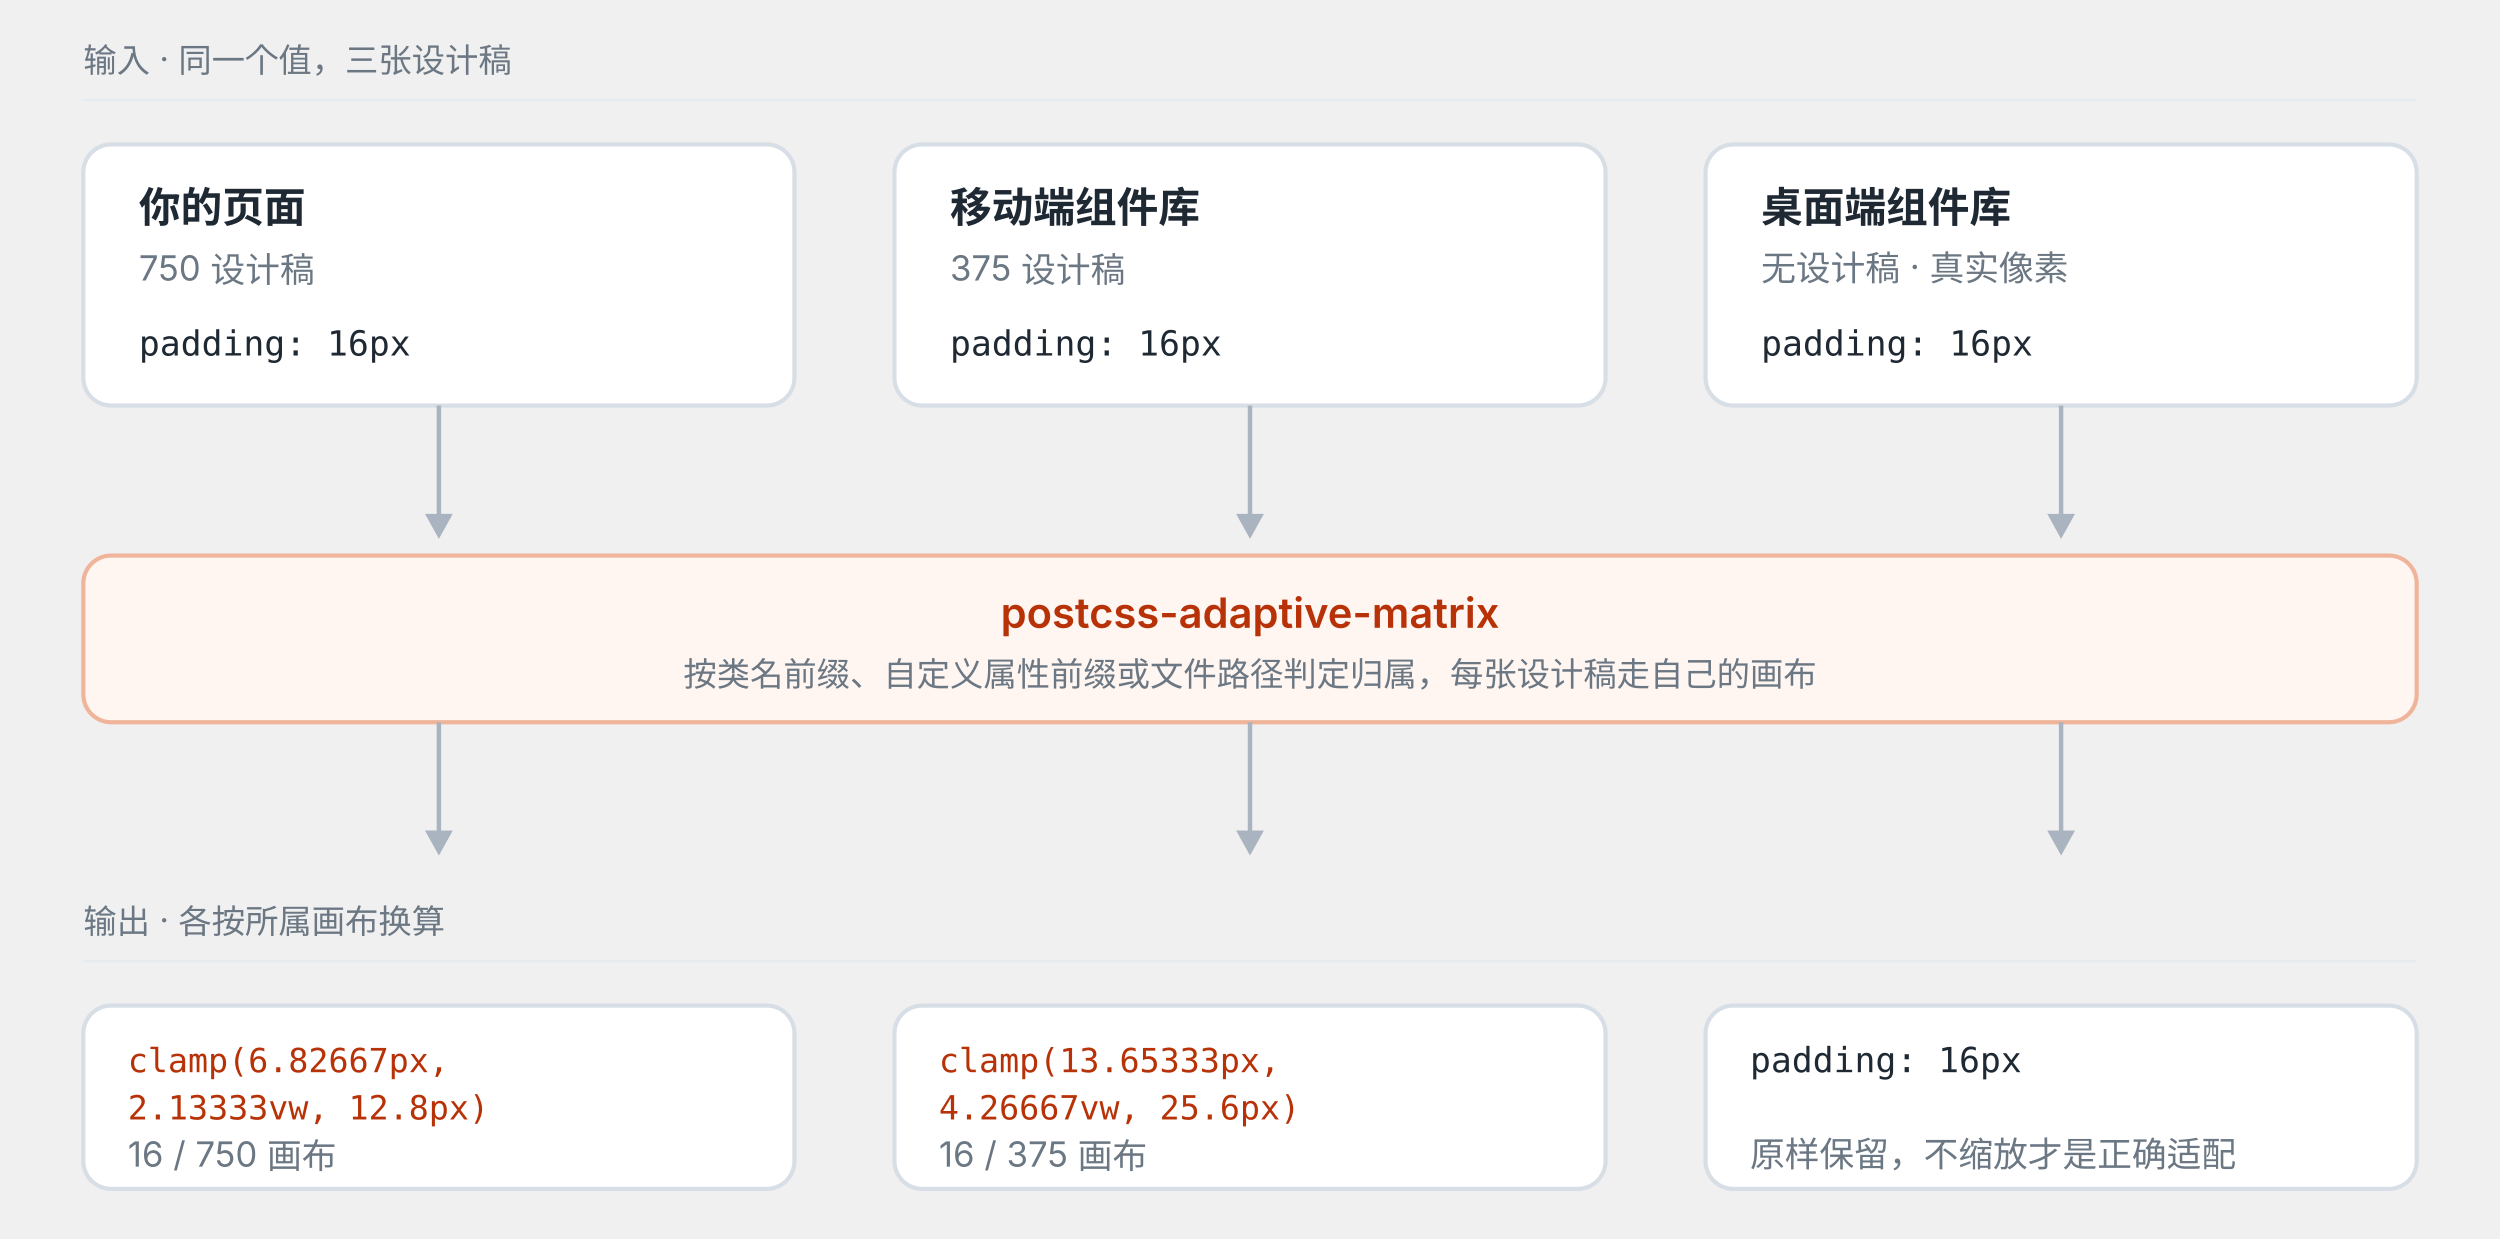
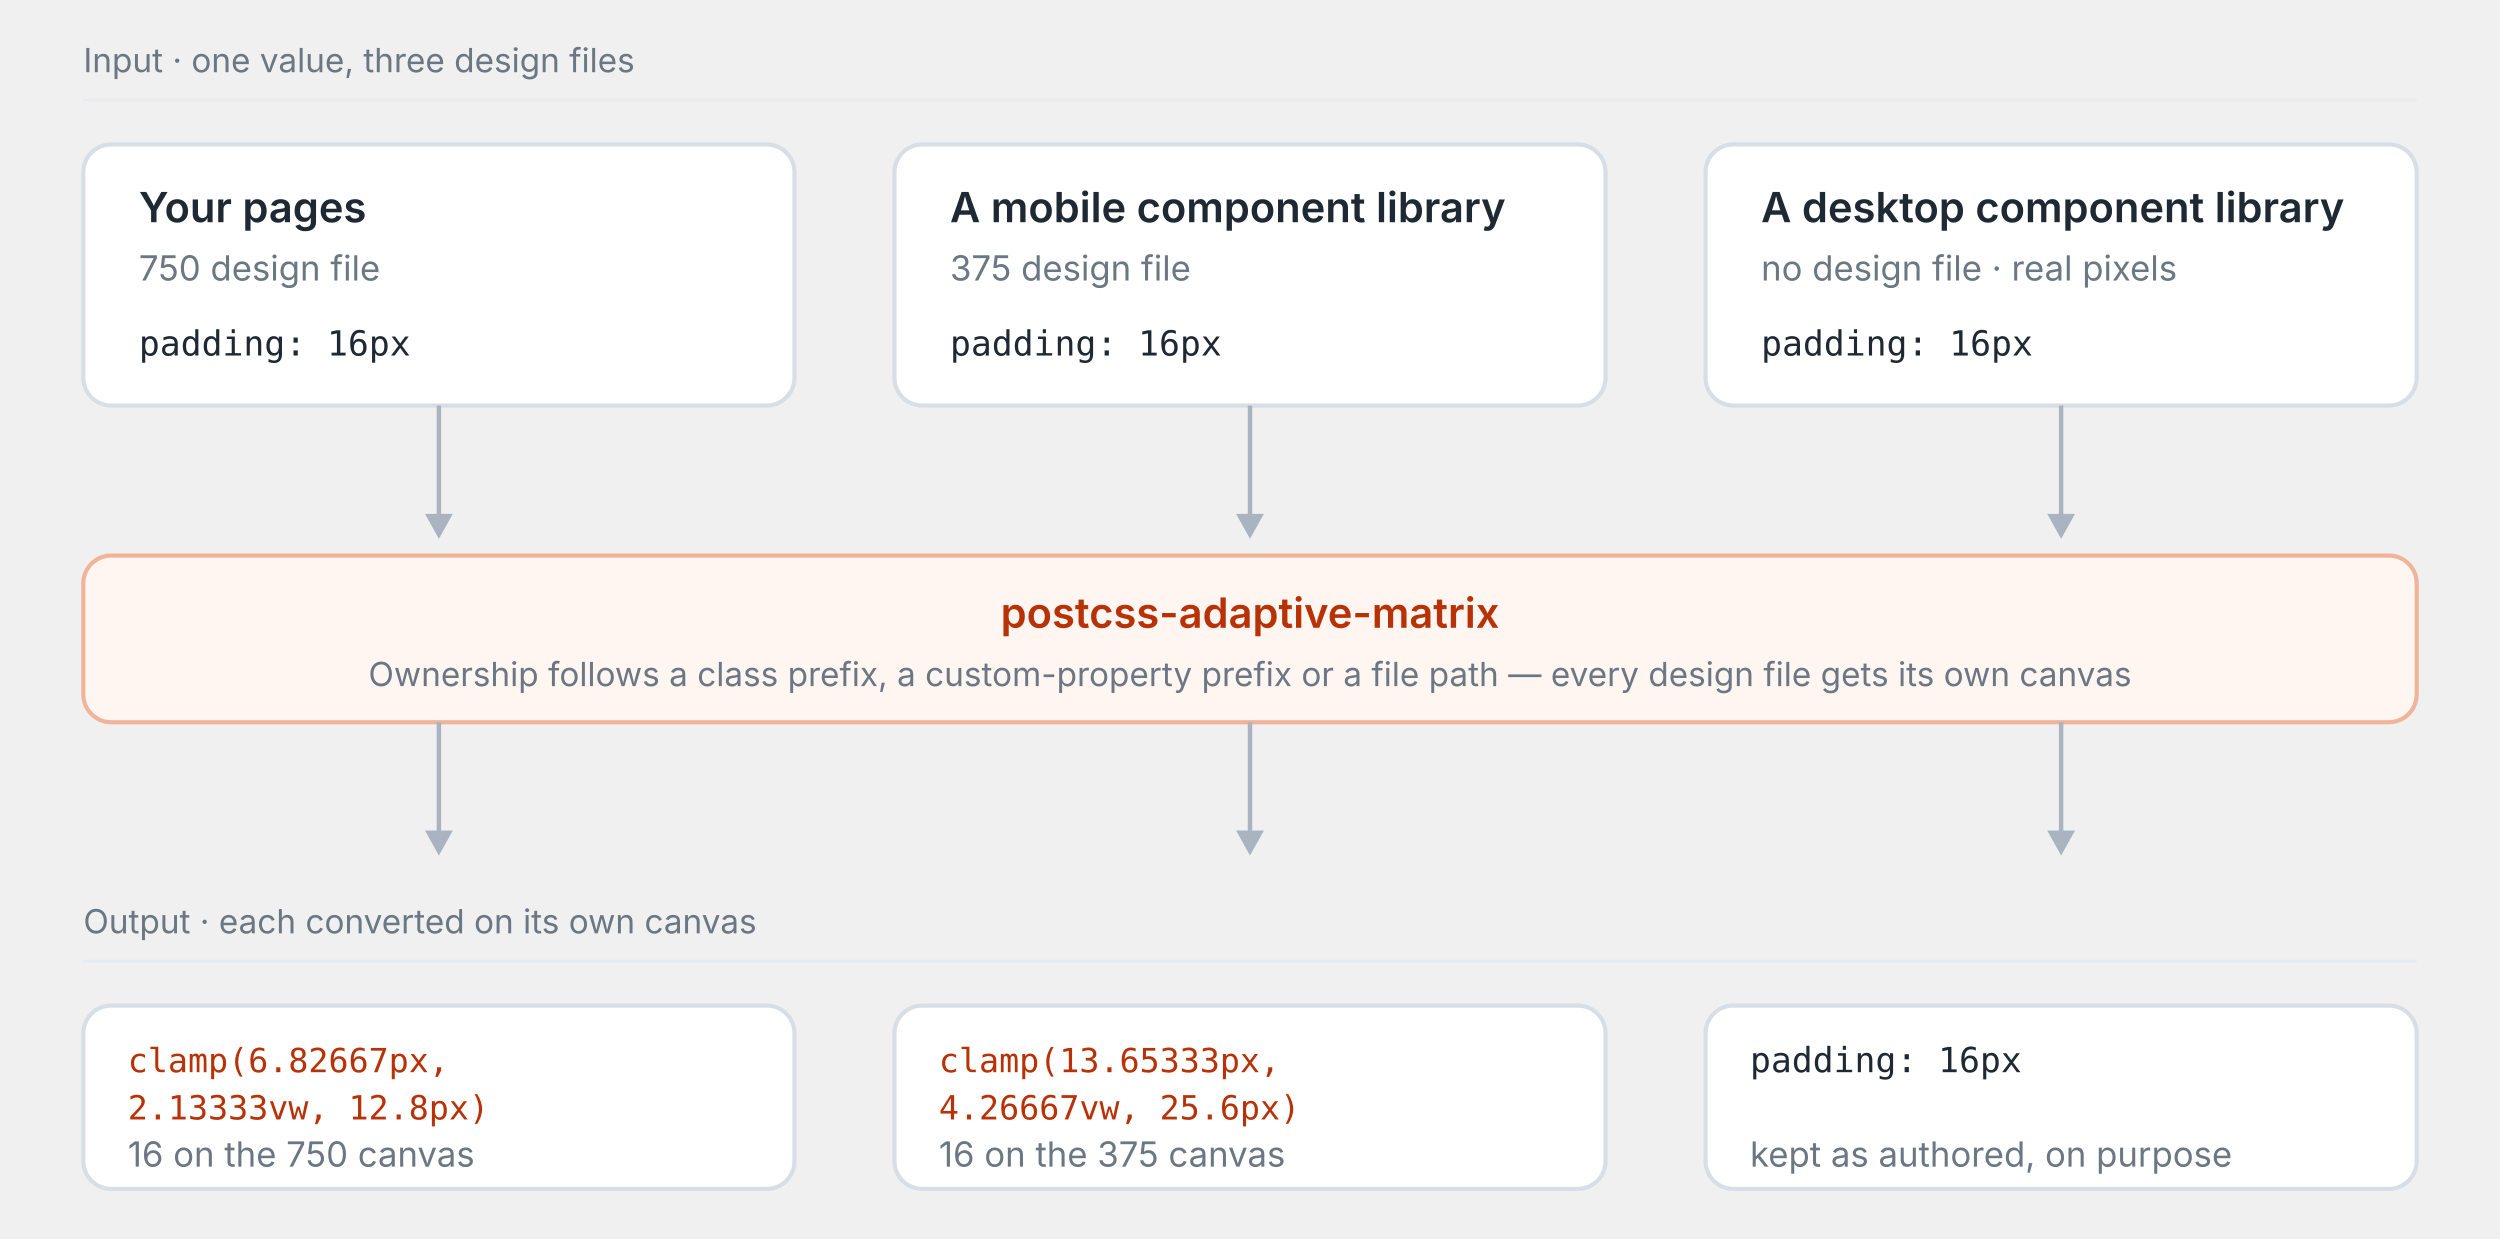
<svg xmlns="http://www.w3.org/2000/svg" width="900" height="446" viewBox="0 0 900 446" role="img" aria-labelledby="title desc">
  <style>
    .bg     { fill: none }
    .card   { fill: #ffffff; stroke: #d7dee6; stroke-width: 1.5 }
    .band   { fill: #fff6f2; stroke: #f0b49a; stroke-width: 1.5 }
-     .h      { font: 600 15px system-ui, -apple-system, "Segoe UI", "PingFang SC", "Microsoft YaHei", sans-serif; fill: #1f2933 }
-     .sub    { font: 400 12.5px system-ui, -apple-system, "Segoe UI", "PingFang SC", "Microsoft YaHei", sans-serif; fill: #6b7783 }
+     .h      { font: 600 15px system-ui, -apple-system, "Segoe UI", sans-serif; fill: #1f2933 }
+     .sub    { font: 400 12.5px system-ui, -apple-system, "Segoe UI", sans-serif; fill: #6b7783 }
    .code   { font: 400 12.5px ui-monospace, SFMono-Regular, "SF Mono", Menlo, Consolas, monospace; fill: #1f2933 }
    .codem  { font: 400 12px ui-monospace, SFMono-Regular, "SF Mono", Menlo, Consolas, monospace; fill: #b83208 }
-     .accent { font: 600 15px system-ui, -apple-system, "Segoe UI", "PingFang SC", "Microsoft YaHei", sans-serif; fill: #b83208 }
-     .note   { font: 400 12px system-ui, -apple-system, "Segoe UI", "PingFang SC", "Microsoft YaHei", sans-serif; fill: #6b7783 }
+     .accent { font: 600 15px system-ui, -apple-system, "Segoe UI", sans-serif; fill: #b83208 }
+     .note   { font: 400 12px system-ui, -apple-system, "Segoe UI", sans-serif; fill: #6b7783 }
    .arrow  { stroke: #a9b4c0; stroke-width: 1.6; fill: none }
    .head   { fill: #a9b4c0 }
    .rule   { stroke: #e6ebf0; stroke-width: 1 }

    @media (prefers-color-scheme: dark) {
      .card   { fill: #0d1117; stroke: #30363d }
      .band   { fill: #1c1210; stroke: #7a3a22 }
      .h      { fill: #e6edf3 }
      .sub    { fill: #8b949e }
      .code   { fill: #e6edf3 }
      .codem  { fill: #ff9f7a }
      .accent { fill: #ff9f7a }
      .note   { fill: #8b949e }
      .arrow  { stroke: #4d5762 }
      .head   { fill: #4d5762 }
      .rule   { stroke: #21262d }
    }
  </style>
  <rect class="bg" width="900" height="446" />
-   <text class="note" x="30" y="26">输入 · 同一个值，三张设计稿</text>
+   <text class="note" x="30" y="26">Input · one value, three design files</text>
  <line class="rule" x1="30" y1="36" x2="870" y2="36" />
  <g>
    <rect class="card" x="30" y="52" width="256" height="94" rx="10" />
-     <text class="h" x="50" y="80">你的页面</text>
-     <text class="sub" x="50" y="101">750 设计稿</text>
+     <text class="h" x="50" y="80">Your pages</text>
+     <text class="sub" x="50" y="101">750 design file</text>
    <text class="code" x="50" y="128">padding: 16px</text>
  </g>
  <g>
    <rect class="card" x="322" y="52" width="256" height="94" rx="10" />
-     <text class="h" x="342" y="80">移动端组件库</text>
-     <text class="sub" x="342" y="101">375 设计稿</text>
+     <text class="h" x="342" y="80">A mobile component library</text>
+     <text class="sub" x="342" y="101">375 design file</text>
    <text class="code" x="342" y="128">padding: 16px</text>
  </g>
  <g>
    <rect class="card" x="614" y="52" width="256" height="94" rx="10" />
-     <text class="h" x="634" y="80">桌面端组件库</text>
-     <text class="sub" x="634" y="101">无设计稿 · 真实像素</text>
+     <text class="h" x="634" y="80">A desktop component library</text>
+     <text class="sub" x="634" y="101">no design file · real pixels</text>
    <text class="code" x="634" y="128">padding: 16px</text>
  </g>
  <g>
    <path class="arrow" d="M158 146 L158 186" />
    <path class="head" d="M158 194 l-5 -9 h10 z" />
    <path class="arrow" d="M450 146 L450 186" />
    <path class="head" d="M450 194 l-5 -9 h10 z" />
    <path class="arrow" d="M742 146 L742 186" />
    <path class="head" d="M742 194 l-5 -9 h10 z" />
  </g>
  <rect class="band" x="30" y="200" width="840" height="60" rx="10" />
  <text class="accent" x="450" y="226" text-anchor="middle">postcss-adaptive-matrix</text>
-   <text class="note" x="450" y="247" text-anchor="middle">按类名前缀、自定义属性前缀或文件路径判定归属，每张设计稿走自己的画布</text>
+   <text class="note" x="450" y="247" text-anchor="middle">Ownership follows a class prefix, a custom-property prefix or a file path — every design file gets its own canvas</text>
  <g>
    <path class="arrow" d="M158 260 L158 300" />
    <path class="head" d="M158 308 l-5 -9 h10 z" />
    <path class="arrow" d="M450 260 L450 300" />
    <path class="head" d="M450 308 l-5 -9 h10 z" />
    <path class="arrow" d="M742 260 L742 300" />
    <path class="head" d="M742 308 l-5 -9 h10 z" />
  </g>
-   <text class="note" x="30" y="336">输出 · 各按所属画布换算</text>
+   <text class="note" x="30" y="336">Output · each converted on its own canvas</text>
  <line class="rule" x1="30" y1="346" x2="870" y2="346" />
  <g>
    <rect class="card" x="30" y="362" width="256" height="66" rx="10" />
    <text class="codem" x="46" y="386">clamp(6.82667px,</text>
    <text class="codem" x="46" y="403">      2.13333vw, 12.8px)</text>
-     <text class="sub" x="46" y="420">16 / 750 画布</text>
+     <text class="sub" x="46" y="420">16 on the 750 canvas</text>
  </g>
  <g>
    <rect class="card" x="322" y="362" width="256" height="66" rx="10" />
    <text class="codem" x="338" y="386">clamp(13.65333px,</text>
    <text class="codem" x="338" y="403">      4.26667vw, 25.6px)</text>
-     <text class="sub" x="338" y="420">16 / 375 画布</text>
+     <text class="sub" x="338" y="420">16 on the 375 canvas</text>
  </g>
  <g>
    <rect class="card" x="614" y="362" width="256" height="66" rx="10" />
    <text class="code" x="630" y="386">padding: 16px</text>
-     <text class="sub" x="630" y="420">原样保留，不缩放才是正确适配</text>
+     <text class="sub" x="630" y="420">kept as authored, on purpose</text>
  </g>
</svg>
